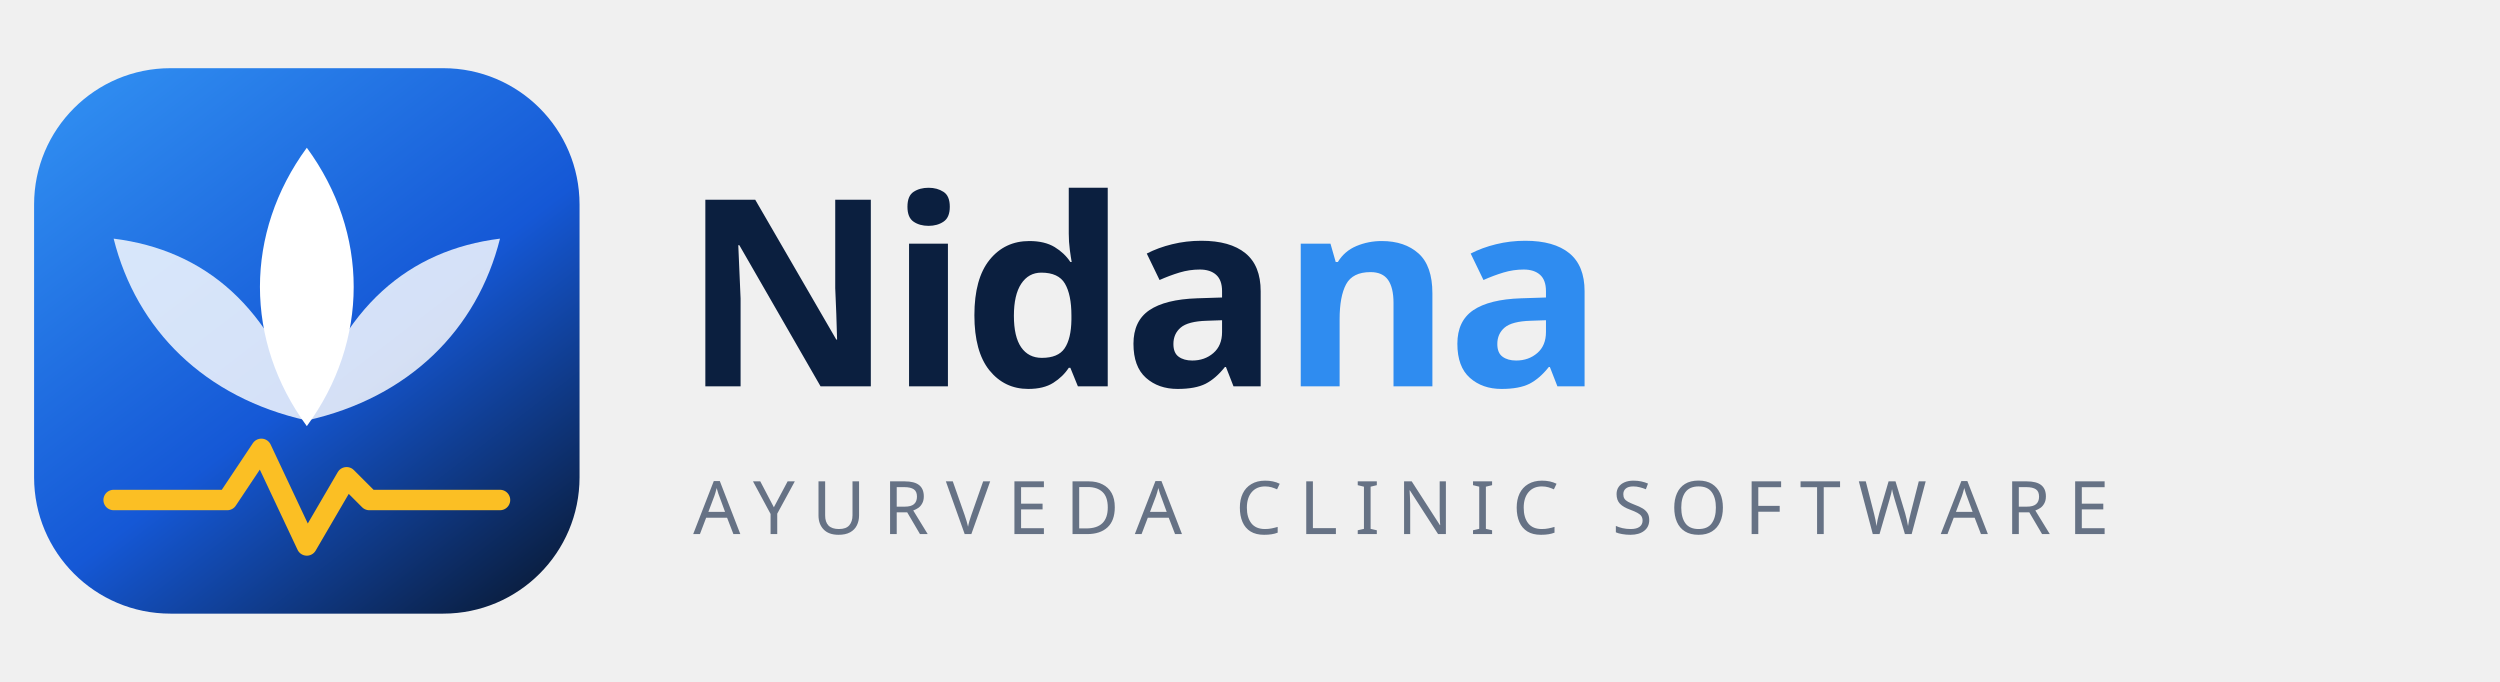
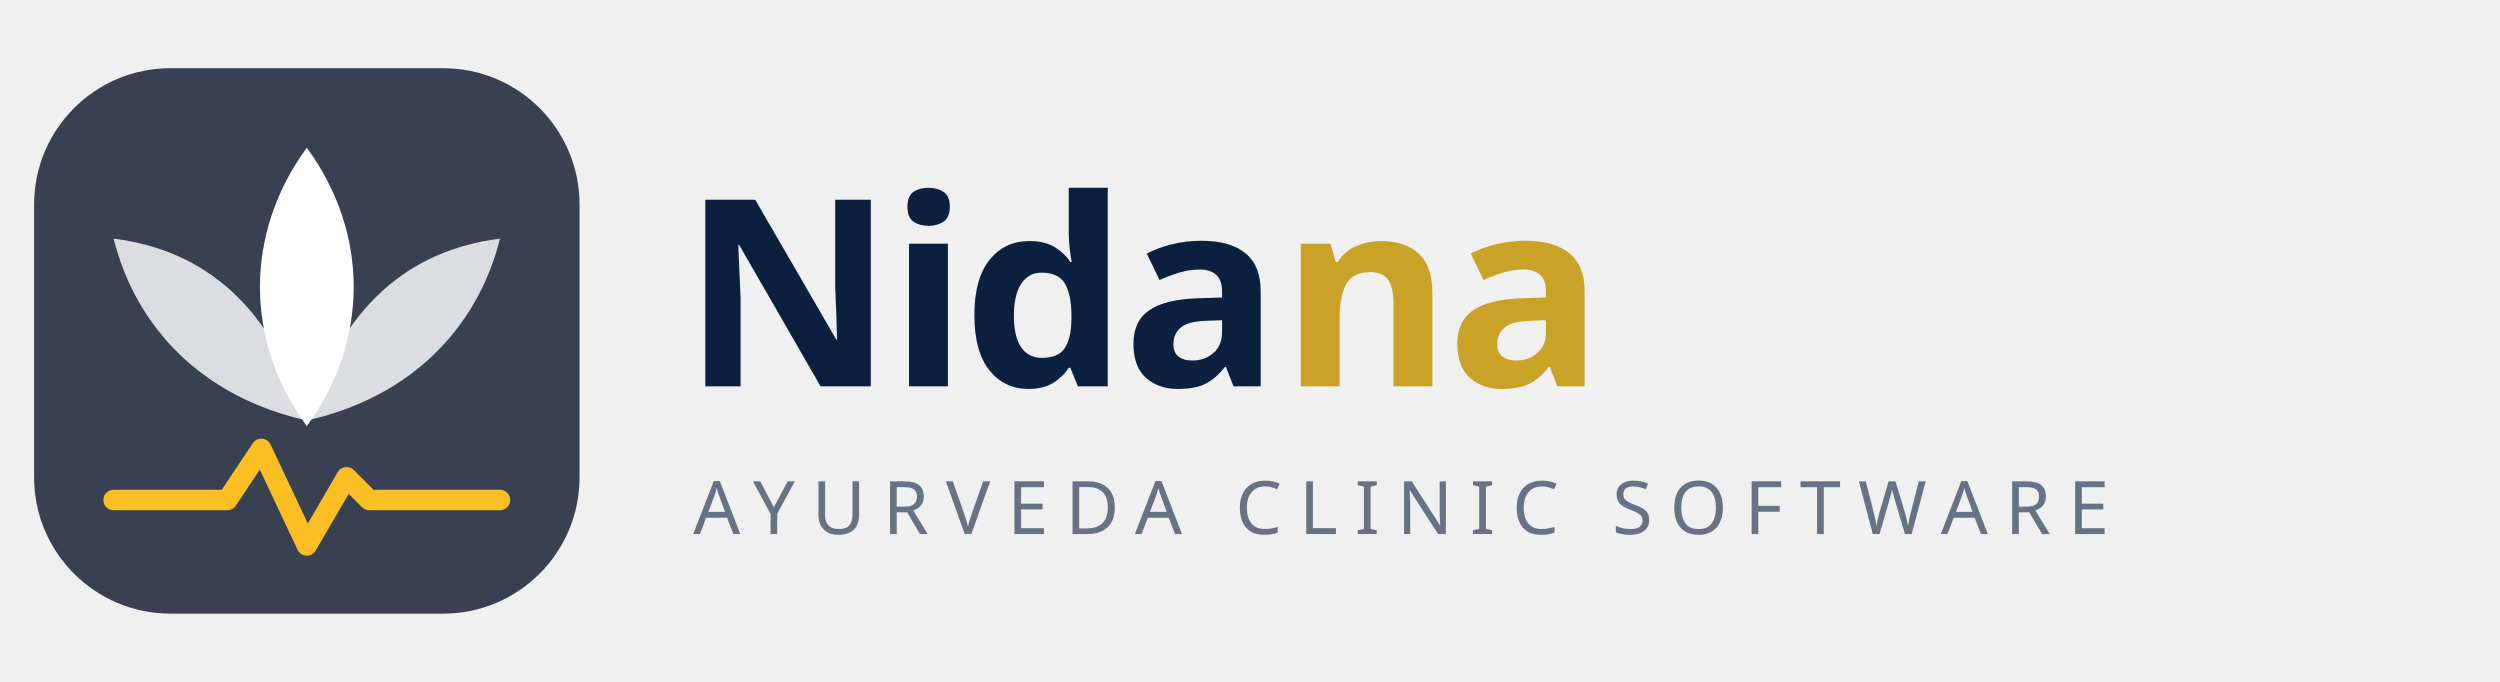
<svg xmlns="http://www.w3.org/2000/svg" viewBox="0 0 440 120" role="img" aria-label="Nidana - Ayurveda clinic software">
  <g transform="translate(6 12)">
    <svg width="96" height="96" viewBox="0 0 96 96">
-       <defs>
-         <linearGradient id="nd-bg" x1="12" y1="2" x2="84" y2="96" gradientUnits="userSpaceOnUse">
-           <stop offset="0" stop-color="#2f8cf0" />
-           <stop offset="0.55" stop-color="#1558d6" />
-           <stop offset="1" stop-color="#0a1d3d" />
-         </linearGradient>
-       </defs>
-       <rect width="96" height="96" rx="24" fill="url(#nd-bg)" />
+       <rect width="96" height="96" rx="24" fill="#374151" />
      <path d="M48 62C30 58 18 46 14 30c16 2 28 12 34 32z" fill="#ffffff" fill-opacity="0.82" />
      <path d="M48 62C66 58 78 46 82 30c-16 2-28 12-34 32z" fill="#ffffff" fill-opacity="0.82" />
      <path d="M48 14c11 15 11 34 0 49C37 48 37 29 48 14z" fill="#ffffff" />
      <path d="M14 76h20l6-9 8 17 7-12 4 4h23" fill="none" stroke="#fbbf24" stroke-width="3.6" stroke-linecap="round" stroke-linejoin="round" />
    </svg>
  </g>
-   <text x="120" y="68" font-family="Satoshi, Segoe UI, sans-serif" font-size="46" font-weight="700" letter-spacing="-1" fill="#0b1f3f">Nida<tspan fill="#2f8cf0">na</tspan>
+   <text x="120" y="68" font-family="Satoshi, Segoe UI, sans-serif" font-size="46" font-weight="700" letter-spacing="-1" fill="#0b1f3f">Nida<tspan fill="#c9a227">na</tspan>
  </text>
  <text x="122" y="94" font-family="Satoshi, Segoe UI, sans-serif" font-size="13" letter-spacing="3" fill="#0b1f3f" fill-opacity="0.6">AYURVEDA CLINIC SOFTWARE</text>
</svg>
